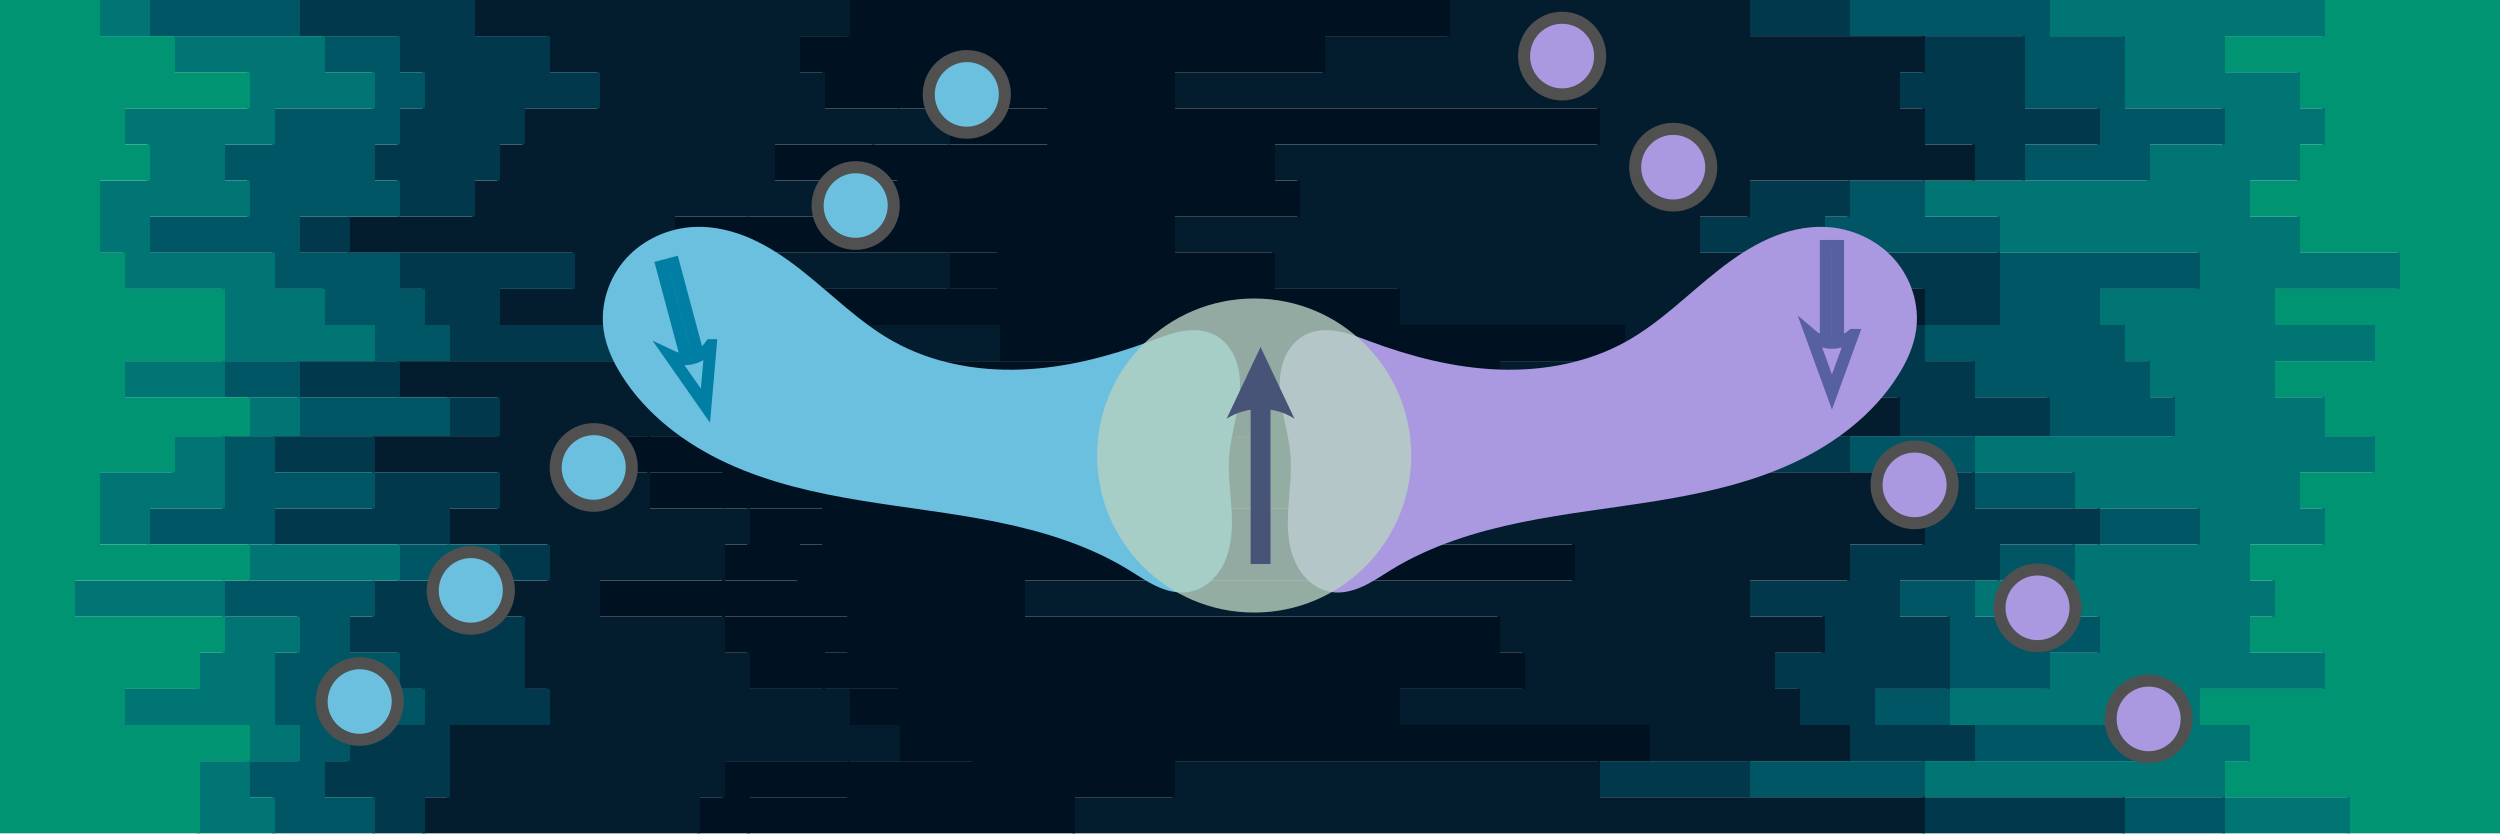
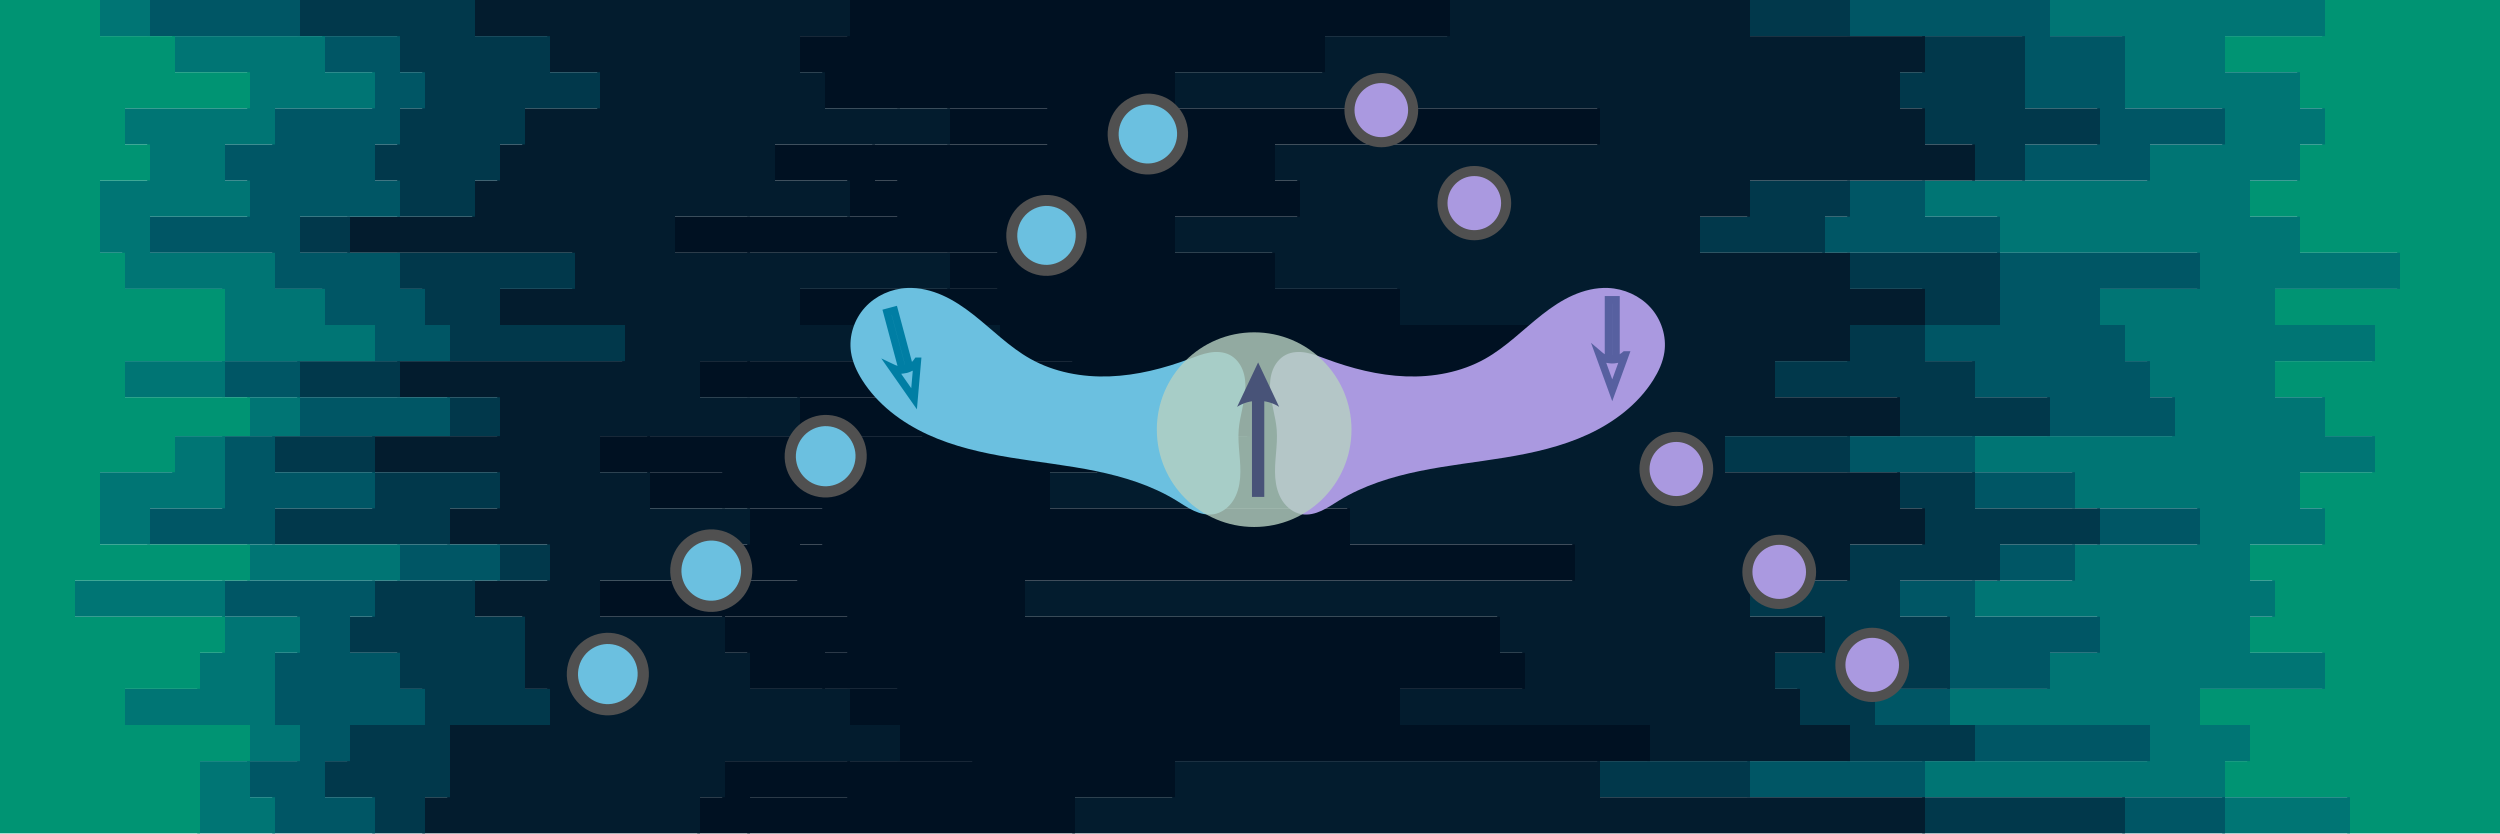
<svg xmlns="http://www.w3.org/2000/svg" width="238.125mm" height="79.375mm" viewBox="0 0 238.125 79.375" version="1.1" id="svg658" xml:space="preserve">
  <defs id="defs655" />
  <g id="layer1" transform="translate(23.75508,-416.3083)">
    <g id="g1680" transform="matrix(0.2645833,0,0,0.2645833,-23.75508,416.3083)">
      <path d="m 809,300 h 36 v -13 h -45 v -13 h 9 v -13 h -18 v -13 h 45 v -13 h -27 v -13 h 9 v -13 h -9 v -13 h 27 v -13 h -9 v -13 h 27 v -13 h -18 v -14 h -18 v -13 h 36 v -13 h -36 v -13 h 45 V 91 H 827 V 78 H 809 V 65 h 18 V 52 h 9 V 39 h -9 V 26 H 800 V 13 h 36 V 0 h 64 v 13 0 13 0 13 0 13 0 13 0 13 0 13 0 13 0 13 0 13 0 13 0 14 0 13 0 13 0 13 0 13 0 13 0 13 0 13 0 13 0 13 0 13 0 13 0 z" fill="#009473" id="path1639" />
      <path d="m 737,300 h 63 V 287 H 692 v -13 h 81 v -13 h -72 v -13 h 36 v -13 h 18 v -13 h -45 v -13 h 36 v -13 h 45 v -13 h -45 v -13 h -36 v -13 h 72 v -14 h -9 v -13 h -9 v -13 h -9 v -13 h 36 V 91 H 719 V 78 H 692 V 65 h 81 V 52 h 27 V 39 H 764 V 26 26 13 H 737 V 0 h 100 v 13 h -36 v 13 h 27 v 13 h 9 v 13 h -9 v 13 h -18 v 13 h 18 v 13 h 36 v 13 h -45 v 13 h 36 v 13 h -36 v 13 h 18 v 14 h 18 v 13 h -27 v 13 h 9 v 13 h -27 v 13 h 9 v 13 h -9 v 13 h 27 v 13 h -45 v 13 h 18 v 13 h -9 v 13 h 45 v 13 h -36 z" fill="#007574" id="path1641" />
      <path d="m 683,300 h 81 V 287 H 629 v -13 h 81 v -13 h -36 v -13 h 27 v -13 0 -13 h -18 v -13 h 36 v -13 h 36 v -13 h -45 v -13 h -45 v -13 h 72 v -14 h -27 v -13 h -18 v -13 h 27 v -13 0 -13 H 656 V 78 h 9 V 65 h 63 V 52 h 27 V 39 H 728 V 26 26 13 H 665 V 0 h 73 v 13 h 27 v 13 0 13 h 36 v 13 h -27 v 13 h -81 v 13 h 27 v 13 h 72 v 13 h -36 v 13 h 9 v 13 h 9 v 13 h 9 v 14 h -72 v 13 h 36 v 13 h 45 v 13 h -45 v 13 h -36 v 13 h 45 v 13 h -18 v 13 h -36 v 13 h 72 v 13 h -81 v 13 h 108 v 13 h -63 z" fill="#005665" id="path1643" />
      <path d="m 629,300 h 63 V 287 H 575 v -13 h 90 v -13 h -18 v -13 h -9 v -13 h 18 v -13 h -27 v -13 h 36 v -13 h 27 v -13 h -9 v -13 h -63 v -13 h 63 v -14 h -45 v -13 h 27 v -13 h 27 V 104 H 665 V 91 H 611 V 78 h 18 V 65 h 81 V 52 H 692 V 39 h -9 V 26 h 9 V 13 H 629 V 0 h 37 v 13 h 63 v 13 0 13 h 27 v 13 h -27 v 13 h -63 v 13 h -9 v 13 h 63 v 13 0 13 h -27 v 13 h 18 v 13 h 27 v 14 h -72 v 13 h 45 v 13 h 45 v 13 h -36 v 13 h -36 v 13 h 18 v 13 0 13 h -27 v 13 h 36 v 13 h -81 v 13 h 135 v 13 h -81 z" fill="#01384b" id="path1645" />
      <path d="m 467,300 h -81 v -13 h 36 v -13 h 171 v -13 h -90 v -13 h 45 v -13 h -9 V 222 H 368 V 209 H 566 V 196 H 485 V 183 H 377 v -13 h 18 v -13 h 54 v -14 h 90 v -13 h 45 V 117 H 503 V 104 H 458 V 91 H 422 V 78 h 45 V 65 h -9 V 52 H 575 V 39 H 422 V 26 h 54 V 13 h 45 V 0 h 109 v 13 h 63 v 13 h -9 v 13 h 9 v 13 h 18 v 13 h -81 v 13 h -18 v 13 h 54 v 13 h 27 v 13 h -27 v 13 h -27 v 13 h 45 v 14 h -63 v 13 h 63 v 13 h 9 v 13 h -27 v 13 h -36 v 13 h 27 v 13 h -18 v 13 h 9 v 13 h 18 v 13 h -90 v 13 h 117 v 13 h -63 z" fill="#031c2e" id="path1647" />
      <path d="m 314,300 h -45 v -13 h 36 v -13 h 45 v -13 h -27 v -13 h -27 v -13 h 9 v -13 h -45 v -13 h 27 v -13 h 9 v -13 h -36 v -13 h -27 v -13 h 99 v -14 h -63 v -13 h 117 v -13 h -54 v -13 h 27 V 91 H 269 V 78 h 54 V 65 h -9 V 52 h 63 V 39 H 323 V 26 26 13 13 0 H 522 V 13 H 477 V 26 H 423 V 39 H 576 V 52 H 459 v 13 h 9 v 13 h -45 v 13 h 36 v 13 h 45 v 13 h 81 v 13 h -45 v 13 h -90 v 14 h -54 v 13 h -18 v 13 h 108 v 13 h 81 v 13 H 369 v 13 h 171 v 13 h 9 v 13 h -45 v 13 h 90 v 13 H 423 v 13 h -36 v 13 h 81 z" fill="#001122" id="path1649" />
      <path d="m 296,300 h -45 v -13 h 9 v -13 h 63 v -13 h -18 v -13 h -36 v -13 h -9 v -13 h -45 v -13 h 45 v -13 h 9 v -13 h -36 v -13 h -18 v -13 h 72 v -14 h -36 v -13 h 108 v -13 h -72 v -13 h 54 V 91 H 242 V 78 h 63 V 65 H 278 V 52 h 63 V 39 H 296 V 26 h -9 V 13 h 18 V 0 h 19 v 13 0 13 0 13 h 54 v 13 h -63 v 13 h 9 v 13 h -54 v 13 h 90 v 13 h -27 v 13 h 54 v 13 H 270 v 13 h 63 v 14 h -99 v 13 h 27 v 13 h 36 v 13 h -9 v 13 h -27 v 13 h 45 v 13 h -9 v 13 h 27 v 13 h 27 v 13 h -45 v 13 h -36 v 13 h 45 z" fill="#001122" id="path1651" />
      <path d="m 224,300 h -72 v -13 h 9 v -13 0 -13 h 36 v -13 h -9 v -13 0 -13 h -18 v -13 h 27 v -13 h -36 v -13 h 18 v -13 h -45 v -13 h 45 v -14 h -36 v -13 h 81 v -13 h -45 v -13 h 27 V 91 H 125 V 78 h 45 V 65 h 9 V 52 h 9 V 39 h 27 V 26 H 197 V 13 H 170 V 0 h 136 v 13 h -18 v 13 h 9 v 13 h 45 v 13 h -63 v 13 h 27 v 13 h -63 v 13 h 99 v 13 h -54 v 13 h 72 v 13 H 252 v 13 h 36 v 14 h -72 v 13 h 18 v 13 h 36 v 13 h -9 v 13 h -45 v 13 h 45 v 13 h 9 v 13 h 36 v 13 h 18 v 13 h -63 v 13 h -9 v 13 h 45 z" fill="#031c2e" id="path1653" />
      <path d="m 161,300 h -27 v -13 h -18 v -13 h 9 v -13 h 27 v -13 h -9 v -13 h -18 v -13 h 9 v -13 h 45 V 196 H 98 v -13 h 36 V 170 H 98 v -13 h 63 v -14 h -54 v -13 h 54 v -13 h -9 v -13 h -9 V 91 H 107 V 78 h 36 V 65 h -9 V 52 h 9 V 39 h 9 V 26 h -9 V 13 H 107 V 0 h 64 v 13 h 27 v 13 h 18 v 13 h -27 v 13 h -9 v 13 h -9 v 13 h -45 v 13 h 81 v 13 h -27 v 13 h 45 v 13 h -81 v 13 h 36 v 14 h -45 v 13 h 45 v 13 h -18 v 13 h 36 v 13 h -27 v 13 h 18 v 13 0 13 h 9 v 13 h -36 v 13 0 13 h -9 v 13 h 72 z" fill="#01384b" id="path1655" />
      <path d="M 125,300 H 98 v -13 h -9 v -13 h 18 v -13 h -9 v -13 0 -13 h 9 V 222 H 80 v -13 h 63 V 196 H 53 v -13 h 27 v -13 0 -13 h 27 V 143 H 80 v -13 h 54 V 117 H 116 V 104 H 98 V 91 H 53 V 78 H 89 V 65 H 80 V 52 H 98 V 39 h 36 V 26 H 116 V 13 H 53 V 0 h 55 v 13 h 36 v 13 h 9 v 13 h -9 v 13 h -9 v 13 h 9 v 13 h -36 v 13 h 36 v 13 h 9 v 13 h 9 v 13 h -54 v 13 h 54 v 14 H 99 v 13 h 36 v 13 H 99 v 13 h 81 v 13 h -45 v 13 h -9 v 13 h 18 v 13 h 9 v 13 h -27 v 13 h -9 v 13 h 18 v 13 h 27 z" fill="#005665" id="path1657" />
      <path d="m 80,300 h -9 v -13 0 -13 H 89 V 261 H 44 v -13 h 27 v -13 h 9 V 222 H 26 V 209 H 89 V 196 H 35 v -13 0 -13 H 62 V 157 H 89 V 143 H 44 v -13 h 36 v -13 0 -13 H 44 V 91 H 35 V 78 78 65 H 53 V 52 H 44 V 39 H 89 V 26 H 62 V 13 H 35 V 0 h 19 v 13 h 63 v 13 h 18 V 39 H 99 V 52 H 81 v 13 h 9 V 78 H 54 v 13 h 45 v 13 h 18 v 13 h 18 v 13 H 81 v 13 h 27 v 14 H 81 v 13 0 13 H 54 v 13 h 90 v 13 H 81 v 13 h 27 v 13 h -9 v 13 0 13 h 9 v 13 H 90 v 13 h 9 v 13 h 27 z" fill="#007574" id="path1659" />
      <path d="m 0,300 v 0 -13 0 -13 0 -13 0 -13 0 -13 0 -13 0 -13 0 -13 0 -13 0 -13 0 -13 0 -14 0 -13 0 -13 0 -13 0 V 91 91 78 78 65 65 52 52 39 39 26 26 13 13 0 H 36 V 13 H 63 V 26 H 90 V 39 H 45 v 13 h 9 V 65 H 36 v 13 0 13 h 9 v 13 h 36 v 13 0 13 H 45 v 13 h 45 v 14 H 63 v 13 H 36 v 13 0 13 h 54 v 13 H 27 v 13 h 54 v 13 h -9 v 13 H 45 v 13 h 45 v 13 H 72 v 13 0 13 h 9 z" fill="#009473" id="path1661" />
    </g>
-     <path style="fill:#6bc0e0;fill-opacity:1;stroke:none;stroke-width:0.038;stroke-dasharray:none;stroke-opacity:1" d="m 89.487,472.693 c -1.029,0.173 -2.091,-0.091 -3.04,-0.526 -0.949,-0.435 -1.811,-1.035 -2.701,-1.58 -3.771,-2.31 -8.066,-3.641 -12.399,-4.529 -4.332,-0.889 -8.739,-1.356 -13.103,-2.074 -4.364,-0.718 -8.725,-1.7 -12.741,-3.551 -4.016,-1.852 -7.695,-4.633 -10.05,-8.376 -0.824,-1.31 -1.486,-2.748 -1.71,-4.279 -0.356,-2.441 0.476,-5.01 2.128,-6.841 1.653,-1.832 4.081,-2.915 6.545,-3.016 1.854,-0.076 3.705,0.379 5.4,1.134 1.695,0.755 3.245,1.804 4.705,2.948 2.922,2.288 5.55,4.994 8.788,6.808 3.676,2.06 7.978,2.852 12.189,2.696 4.211,-0.156 8.346,-1.226 12.295,-2.696 0.995,-0.371 1.989,-0.769 3.034,-0.954 1.046,-0.184 2.166,-0.139 3.11,0.346 0.923,0.474 1.609,1.34 1.99,2.304 0.381,0.965 0.476,2.023 0.414,3.059 -0.124,2.071 -0.852,4.066 -1.015,6.134 -0.195,2.47 0.423,4.952 0.22,7.422 -0.101,1.235 -0.418,2.474 -1.095,3.512 -0.677,1.038 -1.744,1.856 -2.966,2.062 z" id="path2138-3-2" />
-     <g id="g17535" style="stroke-width:3;stroke-dasharray:none" transform="matrix(0.369871,-0.09910665,0.09910665,0.369871,60.61227,415.274)">
+     <path style="fill:#6bc0e0;fill-opacity:1;stroke:none;stroke-width:0.024;stroke-dasharray:none;stroke-opacity:1" d="m 91.851,465.288 c -0.638,0.107 -1.296,-0.057 -1.884,-0.326 -0.588,-0.27 -1.122,-0.642 -1.674,-0.98 -2.337,-1.432 -4.999,-2.257 -7.684,-2.807 -2.685,-0.551 -5.416,-0.84 -8.121,-1.285 -2.705,-0.445 -5.407,-1.053 -7.897,-2.201 -2.489,-1.148 -4.769,-2.871 -6.229,-5.191 -0.511,-0.812 -0.921,-1.703 -1.06,-2.652 -0.221,-1.513 0.295,-3.105 1.319,-4.24 1.024,-1.135 2.529,-1.807 4.057,-1.869 1.149,-0.047 2.296,0.235 3.347,0.703 1.05,0.468 2.011,1.118 2.916,1.827 1.811,1.418 3.44,3.095 5.446,4.22 2.278,1.277 4.944,1.768 7.554,1.671 2.61,-0.097 5.173,-0.76 7.62,-1.671 0.617,-0.23 1.232,-0.477 1.881,-0.591 0.648,-0.114 1.342,-0.086 1.928,0.214 0.572,0.294 0.997,0.83 1.233,1.428 0.236,0.598 0.295,1.254 0.256,1.896 -0.077,1.283 -0.528,2.52 -0.629,3.802 -0.121,1.531 0.262,3.069 0.137,4.6 -0.063,0.765 -0.259,1.533 -0.679,2.177 -0.42,0.643 -1.081,1.15 -1.838,1.278 z" id="path2138-3-2" />
+     <g id="g17535" style="stroke-width:3;stroke-dasharray:none" transform="matrix(0.2292347,-0.06142326,0.06142326,0.2292347,73.95492,429.7012)">
      <path style="color:#000000;fill:none;fill-opacity:1;stroke:#007ea4;stroke-width:3;stroke-dasharray:none;stroke-opacity:1" d="m -71.65,52.153 v 23.652 h 3.02 V 52.153 Z" id="path15220" />
      <g id="g15214" style="fill:none;fill-opacity:1;stroke:#007ea4;stroke-width:3;stroke-dasharray:none;stroke-opacity:1" transform="translate(0,6.35)">
        <path d="m -64.979,67.933 -5.162,14.195 -5.162,-14.195 c 3.007,2.581 7.304,2.581 10.323,0 z" style="fill:none;fill-opacity:1;fill-rule:evenodd;stroke:#007ea4;stroke-width:3;stroke-dasharray:none;stroke-opacity:1" id="path15216" />
      </g>
    </g>
-     <path style="fill:#aa99e0;fill-opacity:1;stroke:none;stroke-width:0.038;stroke-dasharray:none;stroke-opacity:1" d="m 103.007,472.693 c 1.029,0.173 2.091,-0.091 3.04,-0.526 0.949,-0.435 1.811,-1.035 2.701,-1.58 3.771,-2.31 8.066,-3.641 12.399,-4.529 4.332,-0.889 8.739,-1.356 13.103,-2.074 4.364,-0.718 8.725,-1.7 12.741,-3.551 4.016,-1.852 7.695,-4.633 10.05,-8.376 0.824,-1.31 1.486,-2.748 1.71,-4.279 0.356,-2.441 -0.476,-5.01 -2.128,-6.841 -1.653,-1.832 -4.081,-2.915 -6.545,-3.016 -1.854,-0.076 -3.705,0.379 -5.4,1.134 -1.695,0.755 -3.245,1.804 -4.705,2.948 -2.922,2.288 -5.55,4.994 -8.788,6.808 -3.676,2.06 -7.978,2.852 -12.189,2.696 -4.211,-0.156 -8.346,-1.226 -12.295,-2.696 -0.995,-0.371 -1.989,-0.769 -3.034,-0.954 -1.046,-0.184 -2.166,-0.139 -3.11,0.346 -0.923,0.474 -1.609,1.34 -1.99,2.304 -0.381,0.965 -0.476,2.023 -0.414,3.059 0.124,2.071 0.852,4.066 1.015,6.134 0.195,2.47 -0.423,4.952 -0.22,7.422 0.101,1.235 0.418,2.474 1.095,3.512 0.677,1.038 1.744,1.856 2.966,2.062 z" id="path2138-3" />
-     <circle style="opacity:0.8;fill:#b7d1c0;fill-opacity:1;stroke:none;stroke-width:0.766" id="path234" cx="95.705" cy="459.697" r="14.958" />
-     <g id="path962" style="fill:#485378;fill-opacity:1;stroke-width:2.771;stroke-dasharray:none" transform="matrix(0.4728197,0,0,0.3634192,70.71835,423.1045)">
+     <path style="fill:#aa99e0;fill-opacity:1;stroke:none;stroke-width:0.024;stroke-dasharray:none;stroke-opacity:1" d="m 100.23,465.288 c 0.638,0.107 1.296,-0.057 1.884,-0.326 0.588,-0.27 1.122,-0.642 1.674,-0.98 2.337,-1.432 4.999,-2.257 7.684,-2.807 2.685,-0.551 5.416,-0.84 8.121,-1.285 2.705,-0.445 5.407,-1.053 7.897,-2.201 2.489,-1.148 4.769,-2.871 6.229,-5.191 0.511,-0.812 0.921,-1.703 1.06,-2.652 0.221,-1.513 -0.295,-3.105 -1.319,-4.24 -1.024,-1.135 -2.529,-1.807 -4.057,-1.869 -1.149,-0.047 -2.296,0.235 -3.347,0.703 -1.05,0.468 -2.011,1.118 -2.916,1.827 -1.811,1.418 -3.44,3.095 -5.446,4.22 -2.278,1.277 -4.944,1.768 -7.554,1.671 -2.61,-0.097 -5.173,-0.76 -7.62,-1.671 -0.617,-0.23 -1.232,-0.477 -1.881,-0.591 -0.648,-0.114 -1.342,-0.086 -1.928,0.214 -0.572,0.294 -0.997,0.83 -1.233,1.428 -0.236,0.598 -0.295,1.254 -0.256,1.896 0.077,1.283 0.528,2.52 0.629,3.802 0.121,1.531 -0.262,3.069 -0.137,4.6 0.063,0.765 0.259,1.533 0.679,2.177 0.42,0.643 1.081,1.15 1.838,1.278 z" id="path2138-3" />
+     <circle style="opacity:0.8;fill:#b7d1c0;fill-opacity:1;stroke:none;stroke-width:0.475" id="path234" cx="95.704" cy="457.233" r="9.271" />
+     <g id="path962" style="fill:#485378;fill-opacity:1;stroke-width:2.771;stroke-dasharray:none" transform="matrix(0.2930391,0,0,0.2252361,80.21835,434.5543)">
      <path style="color:#000000;fill:#485378;fill-opacity:1;stroke-width:2.771;stroke-dasharray:none" d="m 52.133,87.637 v 41.49 h 4 V 87.637 Z" id="path16028" />
      <g id="g16022" style="fill:#485378;fill-opacity:1;stroke-width:2.771;stroke-dasharray:none">
        <path d="m 47.296,91.054 6.836,-18.8 6.836,18.8 c -3.982,-3.418 -9.673,-3.418 -13.673,0 z" style="fill:#485378;fill-opacity:1;fill-rule:evenodd;stroke-width:2.771;stroke-dasharray:none" id="path16024" />
      </g>
    </g>
-     <g id="g17535-2" style="fill:none;fill-opacity:1;stroke:#5760a0;stroke-width:3;stroke-dasharray:none;stroke-opacity:1" transform="matrix(0.3829187,0,0,0.3829187,177.5953,419.7677)">
+     <g id="g17535-2" style="fill:none;fill-opacity:1;stroke:#5760a0;stroke-width:3;stroke-dasharray:none;stroke-opacity:1" transform="matrix(0.2373212,0,0,0.2373212,146.4574,432.4863)">
      <path style="color:#000000;fill:none;fill-opacity:1;stroke:#5760a0;stroke-width:3;stroke-dasharray:none;stroke-opacity:1" d="m -71.65,52.153 v 23.652 h 3.02 V 52.153 Z" id="path15220-8" />
      <g id="g15214-9" style="fill:none;fill-opacity:1;stroke:#5760a0;stroke-width:3;stroke-dasharray:none;stroke-opacity:1" transform="translate(0,6.35)">
        <path d="m -64.979,67.933 -5.162,14.195 -5.162,-14.195 c 3.007,2.581 7.304,2.581 10.323,0 z" style="fill:none;fill-opacity:1;fill-rule:evenodd;stroke:#5760a0;stroke-width:3;stroke-dasharray:none;stroke-opacity:1" id="path15216-7" />
      </g>
    </g>
-     <ellipse style="fill:#aa99e0;fill-opacity:1;stroke:#505050;stroke-width:1.149;stroke-dasharray:none;stroke-opacity:1" id="ellipse8880-4" cx="-158.61" cy="462.492" rx="3.624" ry="3.652" transform="scale(-1,1)" />
-     <ellipse style="fill:#aa99e0;fill-opacity:1;stroke:#505050;stroke-width:1.149;stroke-dasharray:none;stroke-opacity:1" id="path8864-3-7-3" cx="-135.618" cy="432.233" rx="3.624" ry="3.652" transform="scale(-1,1)" />
-     <ellipse style="fill:#6bc0e0;fill-opacity:1;stroke:#505050;stroke-width:1.149;stroke-dasharray:none;stroke-opacity:1" id="ellipse9048" cx="150.953" cy="436.643" rx="3.624" ry="3.652" transform="rotate(15)" />
-     <ellipse style="fill:#6bc0e0;fill-opacity:1;stroke:#505050;stroke-width:1.149;stroke-dasharray:none;stroke-opacity:1" id="ellipse9052" cx="168.596" cy="406.085" rx="3.624" ry="3.652" transform="rotate(15)" />
-     <ellipse style="fill:#6bc0e0;fill-opacity:1;stroke:#505050;stroke-width:1.149;stroke-dasharray:none;stroke-opacity:1" id="ellipse15989" cx="142.673" cy="450.984" rx="3.624" ry="3.652" transform="rotate(15)" />
-     <ellipse style="fill:#aa99e0;fill-opacity:1;stroke:#505050;stroke-width:1.149;stroke-dasharray:none;stroke-opacity:1" id="ellipse15991" cx="-170.32" cy="474.202" rx="3.624" ry="3.652" transform="scale(-1,1)" />
-     <ellipse style="fill:#6bc0e0;fill-opacity:1;stroke:#505050;stroke-width:1.149;stroke-dasharray:none;stroke-opacity:1" id="ellipse1076" cx="176.08" cy="393.123" rx="3.624" ry="3.652" transform="rotate(15)" />
-     <ellipse style="fill:#aa99e0;fill-opacity:1;stroke:#505050;stroke-width:1.149;stroke-dasharray:none;stroke-opacity:1" id="ellipse1078" cx="-125.035" cy="421.65" rx="3.624" ry="3.652" transform="scale(-1,1)" />
-     <ellipse style="fill:#6bc0e0;fill-opacity:1;stroke:#505050;stroke-width:1.149;stroke-dasharray:none;stroke-opacity:1" id="ellipse1080" cx="135.19" cy="463.946" rx="3.624" ry="3.652" transform="rotate(15)" />
-     <ellipse style="fill:#aa99e0;fill-opacity:1;stroke:#505050;stroke-width:1.149;stroke-dasharray:none;stroke-opacity:1" id="ellipse1082" cx="-180.903" cy="484.785" rx="3.624" ry="3.652" transform="scale(-1,1)" />
+     <ellipse style="fill:#aa99e0;fill-opacity:1;stroke:#505050;stroke-width:0.961;stroke-dasharray:none;stroke-opacity:1" id="ellipse8880-4" cx="-135.916" cy="460.98" rx="3.033" ry="3.057" transform="scale(-1,1)" />
+     <ellipse style="fill:#aa99e0;fill-opacity:1;stroke:#505050;stroke-width:0.961;stroke-dasharray:none;stroke-opacity:1" id="path8864-3-7-3" cx="-116.673" cy="435.655" rx="3.033" ry="3.057" transform="scale(-1,1)" />
+     <ellipse style="fill:#6bc0e0;fill-opacity:1;stroke:#505050;stroke-width:1.069;stroke-dasharray:none;stroke-opacity:1" id="ellipse9048" cx="172.017" cy="429.889" rx="3.374" ry="3.4" transform="rotate(15)" />
+     <ellipse style="fill:#6bc0e0;fill-opacity:1;stroke:#505050;stroke-width:1.048;stroke-dasharray:none;stroke-opacity:1" id="ellipse9052" cx="186.889" cy="404.131" rx="3.306" ry="3.332" transform="rotate(15)" />
+     <ellipse style="fill:#6bc0e0;fill-opacity:1;stroke:#505050;stroke-width:1.069;stroke-dasharray:none;stroke-opacity:1" id="ellipse15989" cx="164.31" cy="443.239" rx="3.374" ry="3.4" transform="rotate(15)" />
+     <ellipse style="fill:#aa99e0;fill-opacity:1;stroke:#505050;stroke-width:0.961;stroke-dasharray:none;stroke-opacity:1" id="ellipse15991" cx="-145.716" cy="470.78" rx="3.033" ry="3.057" transform="scale(-1,1)" />
+     <ellipse style="fill:#6bc0e0;fill-opacity:1;stroke:#505050;stroke-width:1.048;stroke-dasharray:none;stroke-opacity:1" id="ellipse1076" cx="193.716" cy="392.306" rx="3.306" ry="3.332" transform="rotate(15)" />
+     <ellipse style="fill:#aa99e0;fill-opacity:1;stroke:#505050;stroke-width:0.961;stroke-dasharray:none;stroke-opacity:1" id="ellipse1078" cx="-107.815" cy="426.797" rx="3.033" ry="3.057" transform="scale(-1,1)" />
+     <ellipse style="fill:#6bc0e0;fill-opacity:1;stroke:#505050;stroke-width:1.069;stroke-dasharray:none;stroke-opacity:1" id="ellipse1080" cx="157.344" cy="455.305" rx="3.374" ry="3.4" transform="rotate(15)" />
+     <ellipse style="fill:#aa99e0;fill-opacity:1;stroke:#505050;stroke-width:0.961;stroke-dasharray:none;stroke-opacity:1" id="ellipse1082" cx="-154.574" cy="479.638" rx="3.033" ry="3.057" transform="scale(-1,1)" />
  </g>
</svg>
